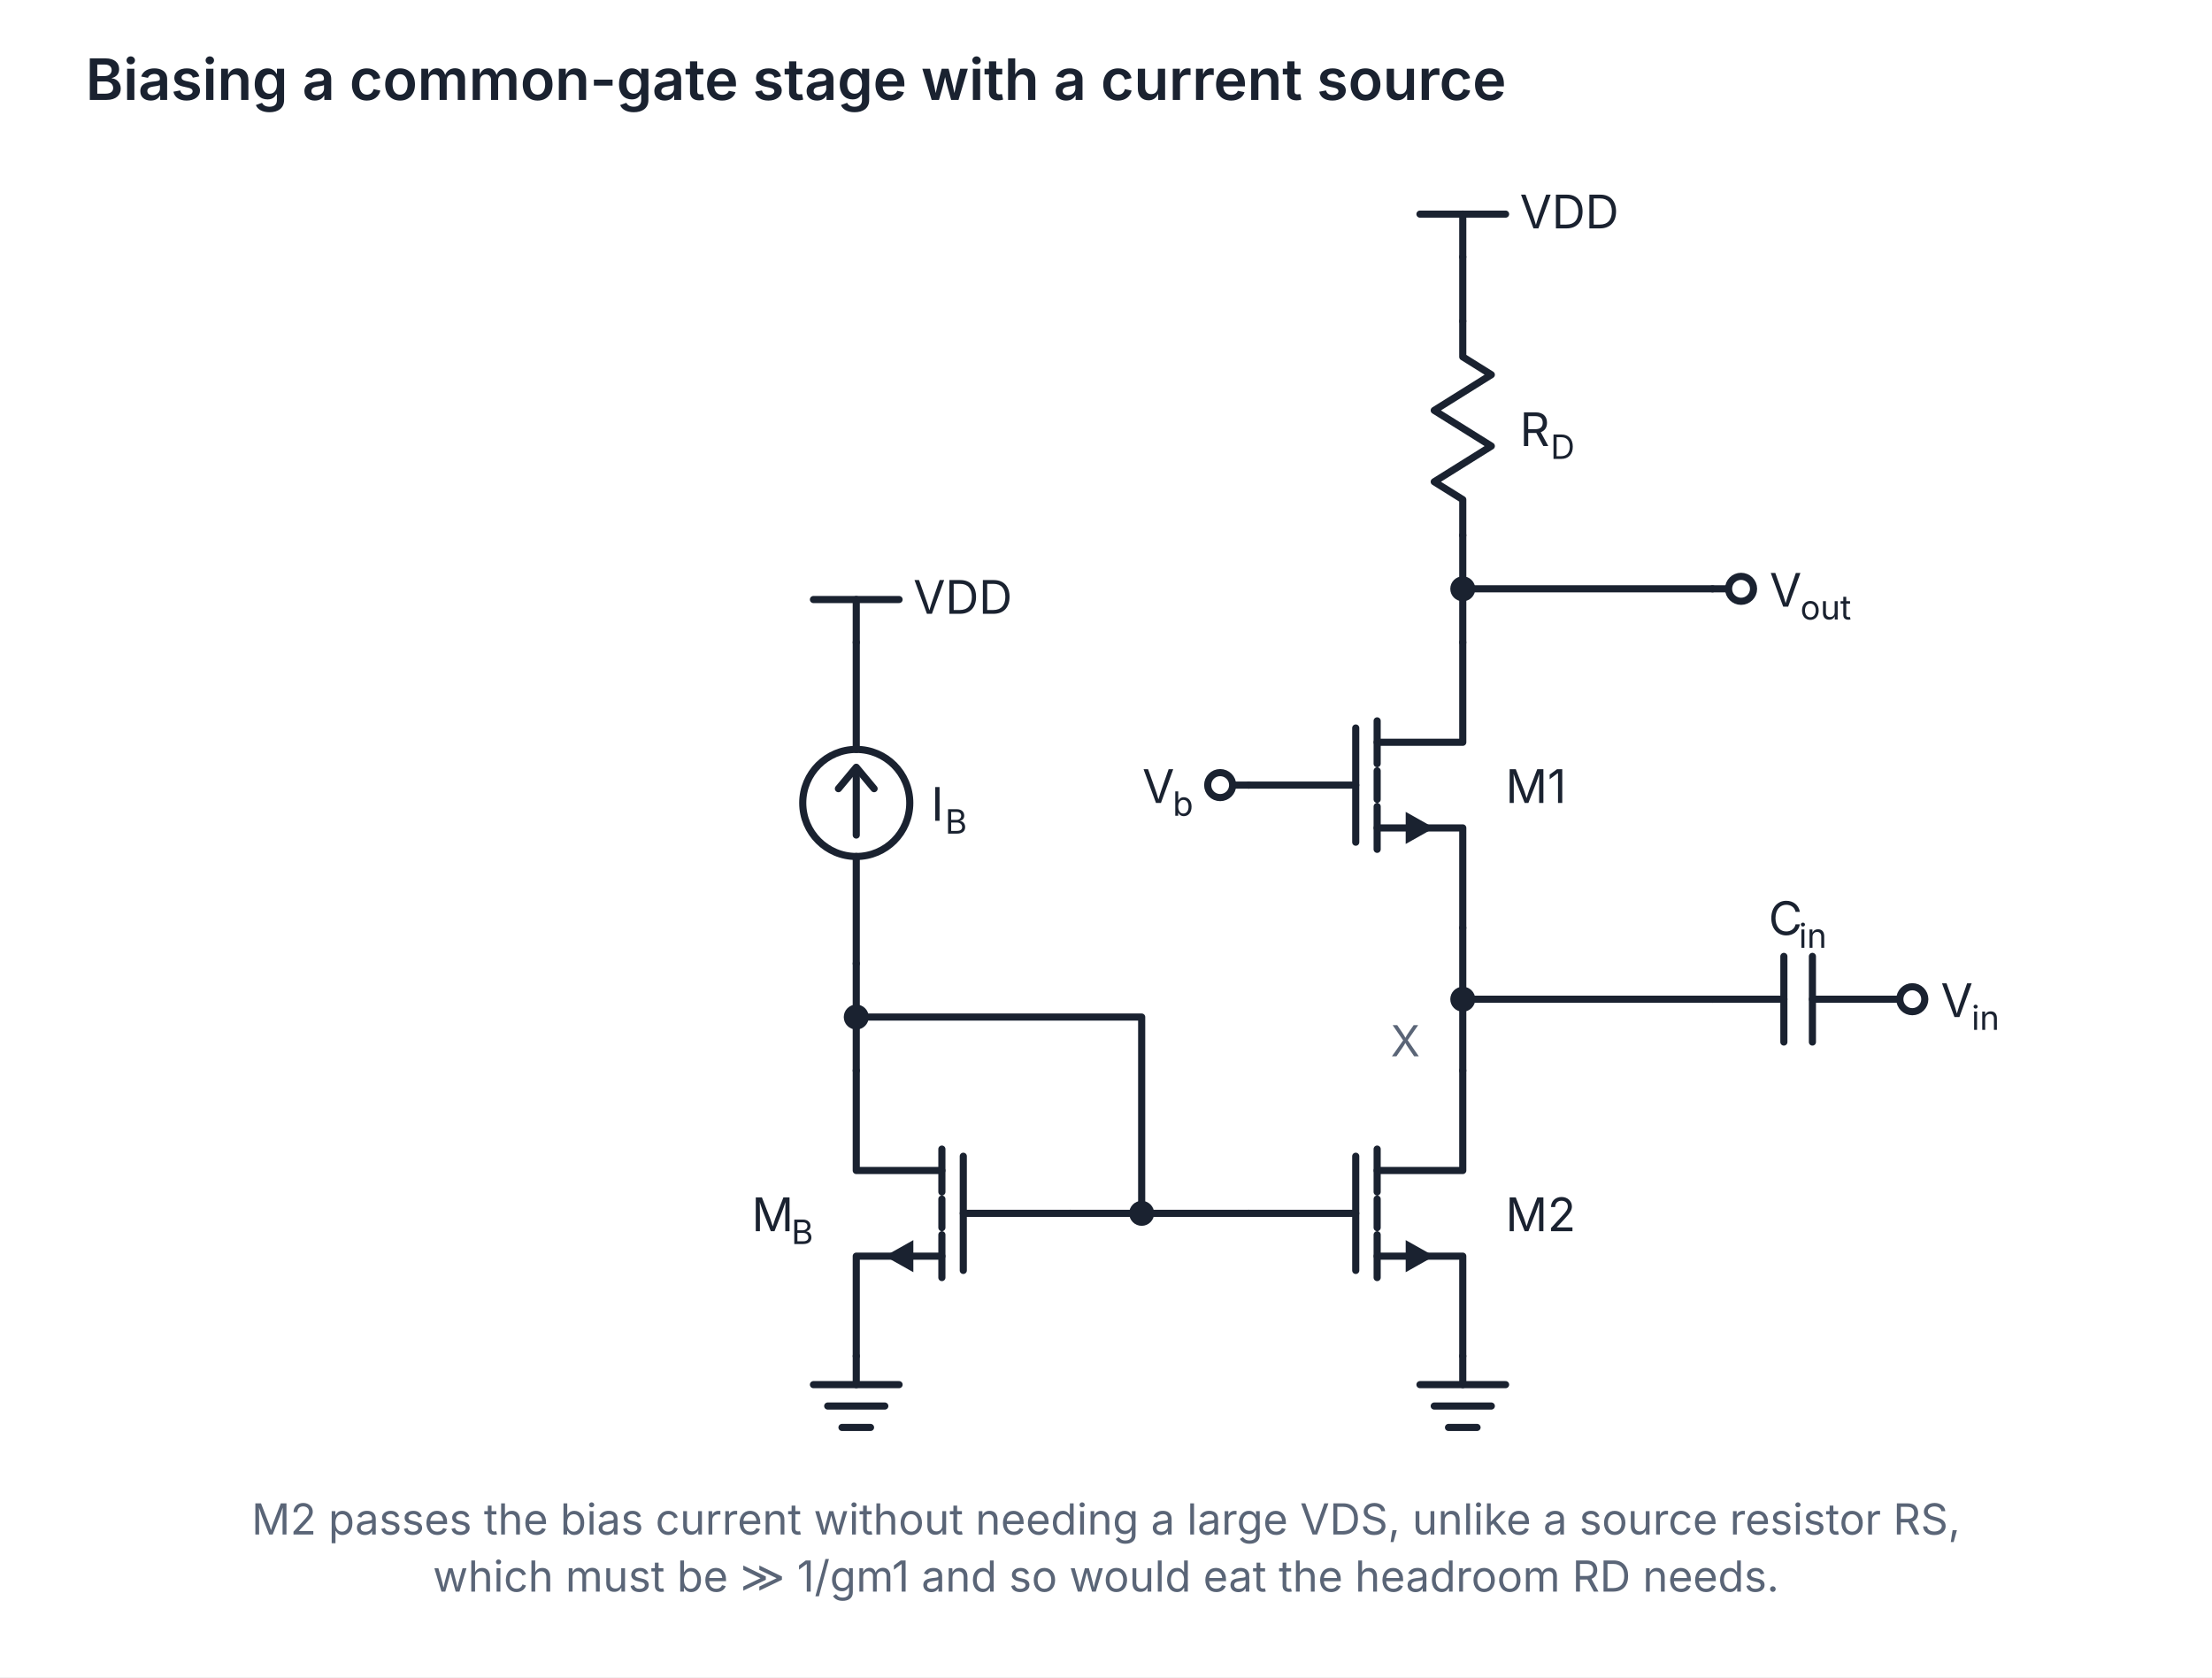
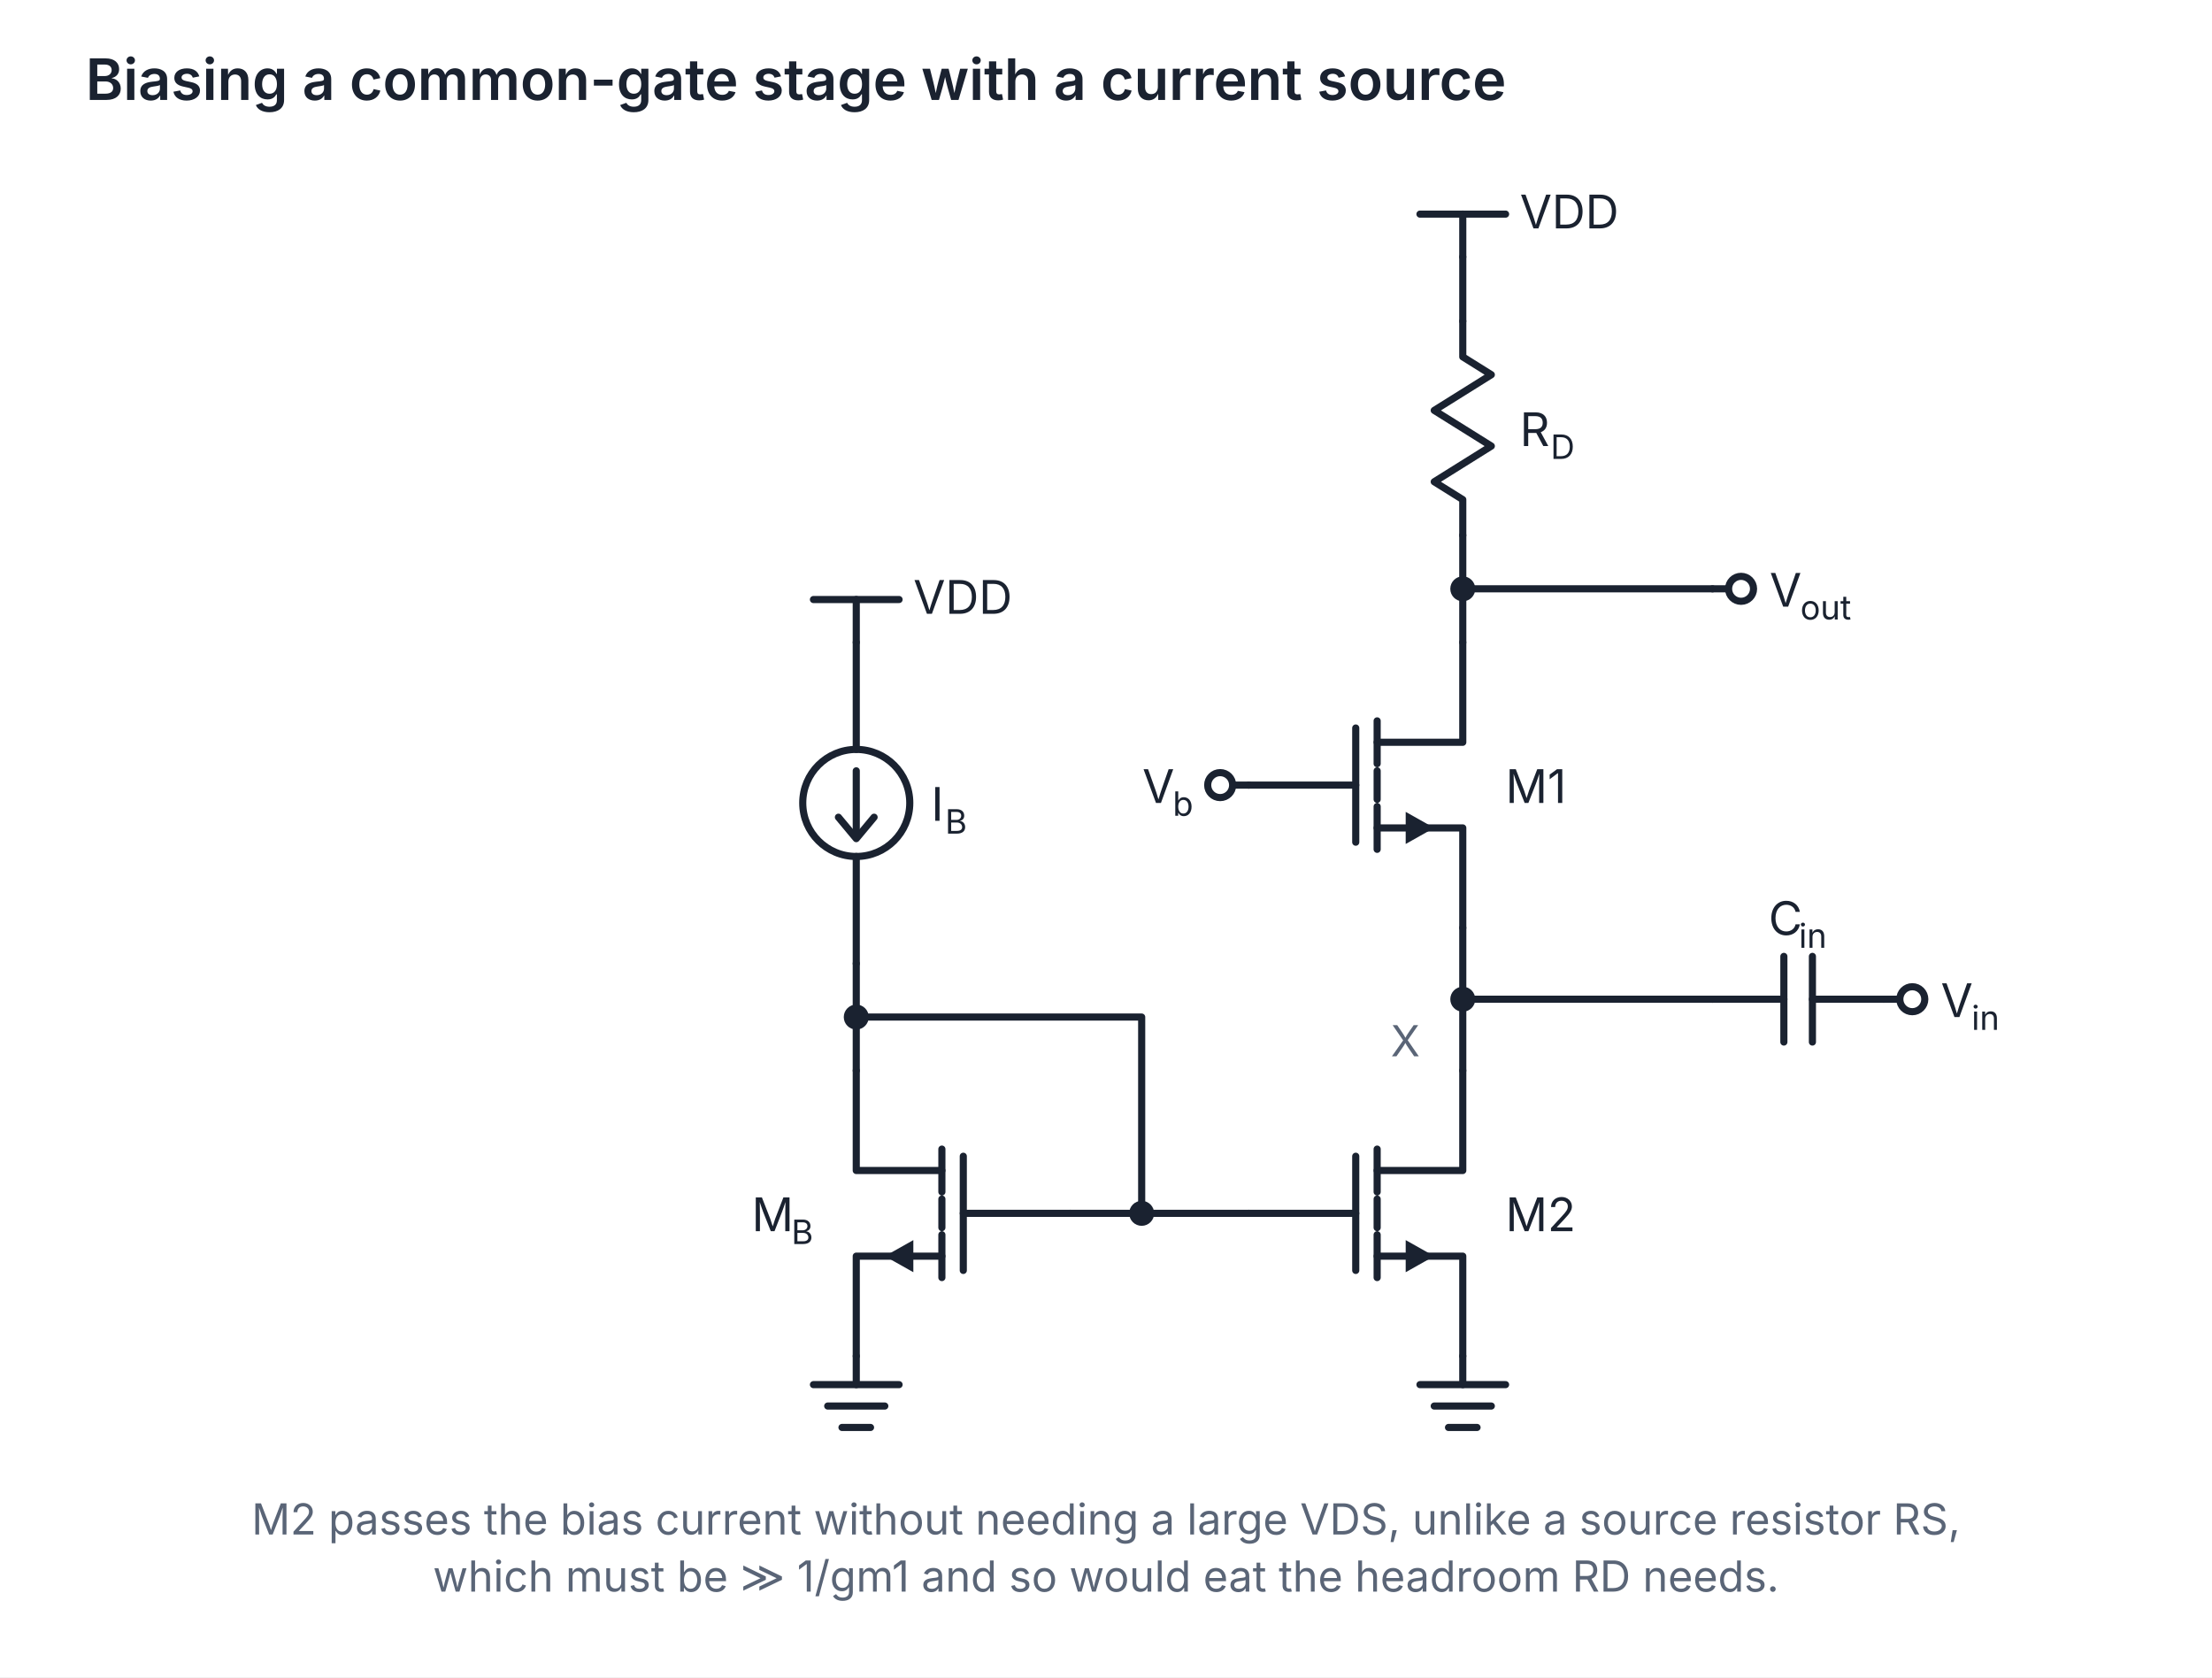
<svg xmlns="http://www.w3.org/2000/svg" viewBox="0 0 620 470" width="620" height="470" font-family="Inter, Segoe UI, system-ui, sans-serif">
  <rect width="620" height="470" fill="#ffffff" />
  <text x="24" y="28" font-size="16" text-anchor="start" fill="#1a2230" font-weight="600">Biasing a common-gate stage with a current source</text>
  <path d="M410 60 V72" fill="none" stroke="#1a2230" stroke-width="2" stroke-linejoin="round" stroke-linecap="round" />
  <path d="M398 60 H422" fill="none" stroke="#1a2230" stroke-width="2" stroke-linejoin="round" stroke-linecap="round" data-sym="1" />
  <text x="426" y="64" font-size="13" text-anchor="start" fill="#1a2230">VDD</text>
  <path d="M410 72 L410 90" fill="none" stroke="#1a2230" stroke-width="2" stroke-linejoin="round" stroke-linecap="round" />
  <path d="M410 90.0 V100.0 l8 5 l-16 10 l16 10 l-16 10 l8 5 V150.0" fill="none" stroke="#1a2230" stroke-width="2" stroke-linejoin="round" stroke-linecap="round" />
  <text x="426.0" y="125" font-size="13" text-anchor="start" fill="#1a2230" xml:space="preserve">R</text>
  <text x="434.6" y="128.6" font-size="9.4" text-anchor="start" fill="#1a2230" xml:space="preserve">D</text>
  <path d="M410 150 L410 180" fill="none" stroke="#1a2230" stroke-width="2" stroke-linejoin="round" stroke-linecap="round" />
  <circle cx="410" cy="165" r="3.5" fill="#1a2230" />
  <path d="M410 165 L480 165" fill="none" stroke="#1a2230" stroke-width="2" stroke-linejoin="round" stroke-linecap="round" />
  <path d="M480 165 H484.5" fill="none" stroke="#1a2230" stroke-width="2" stroke-linejoin="round" stroke-linecap="round" />
  <circle cx="488" cy="165" r="3.5" fill="#ffffff" stroke="#1a2230" stroke-width="2" />
  <text x="496.0" y="170" font-size="13" text-anchor="start" fill="#1a2230" xml:space="preserve">V</text>
  <text x="504.6" y="173.6" font-size="9.4" text-anchor="start" fill="#1a2230" xml:space="preserve">out</text>
  <path d="M350 220 H380" fill="none" stroke="#1a2230" stroke-width="2" stroke-linejoin="round" stroke-linecap="round" />
  <path d="M380 204 V236" fill="none" stroke="#1a2230" stroke-width="2" stroke-linejoin="round" stroke-linecap="round" data-sym="1" />
  <path d="M386 202 V214 M386 216 V224 M386 226 V238" fill="none" stroke="#1a2230" stroke-width="2" stroke-linejoin="round" stroke-linecap="round" data-sym="1" />
  <path d="M386 208 H410 V180" fill="none" stroke="#1a2230" stroke-width="2" stroke-linejoin="round" stroke-linecap="round" />
  <path d="M386 232 H410 V260" fill="none" stroke="#1a2230" stroke-width="2" stroke-linejoin="round" stroke-linecap="round" />
  <path d="M402 232 L394 227.5 V236.5 z" fill="#1a2230" />
  <text x="422" y="225" font-size="13" text-anchor="start" fill="#1a2230">M1</text>
  <path d="M345.5 220 H350" fill="none" stroke="#1a2230" stroke-width="2" stroke-linejoin="round" stroke-linecap="round" />
  <circle cx="342" cy="220" r="3.5" fill="#ffffff" stroke="#1a2230" stroke-width="2" />
  <text x="320.2" y="225" font-size="13" text-anchor="start" fill="#1a2230" xml:space="preserve">V</text>
  <text x="328.7" y="228.6" font-size="9.4" text-anchor="start" fill="#1a2230" xml:space="preserve">b</text>
  <path d="M410 260 L410 300" fill="none" stroke="#1a2230" stroke-width="2" stroke-linejoin="round" stroke-linecap="round" />
  <circle cx="410" cy="280" r="3.5" fill="#1a2230" />
  <path d="M410 280 L480 280" fill="none" stroke="#1a2230" stroke-width="2" stroke-linejoin="round" stroke-linecap="round" />
  <path d="M480 280 H500 M508 280 H528" fill="none" stroke="#1a2230" stroke-width="2" stroke-linejoin="round" stroke-linecap="round" />
  <path d="M500 268 V292 M508 268 V292" fill="none" stroke="#1a2230" stroke-width="2" stroke-linejoin="round" stroke-linecap="round" data-sym="1" />
  <text x="495.7" y="262" font-size="13" text-anchor="start" fill="#1a2230" xml:space="preserve">C</text>
  <text x="504.2" y="265.6" font-size="9.4" text-anchor="start" fill="#1a2230" xml:space="preserve">in</text>
  <path d="M528 280 H532.5" fill="none" stroke="#1a2230" stroke-width="2" stroke-linejoin="round" stroke-linecap="round" />
  <circle cx="536" cy="280" r="3.5" fill="#ffffff" stroke="#1a2230" stroke-width="2" />
  <text x="544.0" y="285" font-size="13" text-anchor="start" fill="#1a2230" xml:space="preserve">V</text>
  <text x="552.6" y="288.6" font-size="9.4" text-anchor="start" fill="#1a2230" xml:space="preserve">in</text>
  <text x="398" y="296" font-size="12" text-anchor="end" fill="#5a6577">X</text>
  <path d="M350 340 H380" fill="none" stroke="#1a2230" stroke-width="2" stroke-linejoin="round" stroke-linecap="round" />
  <path d="M380 324 V356" fill="none" stroke="#1a2230" stroke-width="2" stroke-linejoin="round" stroke-linecap="round" data-sym="1" />
  <path d="M386 322 V334 M386 336 V344 M386 346 V358" fill="none" stroke="#1a2230" stroke-width="2" stroke-linejoin="round" stroke-linecap="round" data-sym="1" />
  <path d="M386 328 H410 V300" fill="none" stroke="#1a2230" stroke-width="2" stroke-linejoin="round" stroke-linecap="round" />
  <path d="M386 352 H410 V380" fill="none" stroke="#1a2230" stroke-width="2" stroke-linejoin="round" stroke-linecap="round" />
  <path d="M402 352 L394 347.5 V356.5 z" fill="#1a2230" />
  <text x="422" y="345" font-size="13" text-anchor="start" fill="#1a2230">M2</text>
  <path d="M410 380 V388" fill="none" stroke="#1a2230" stroke-width="2" stroke-linejoin="round" stroke-linecap="round" />
  <path d="M398 388 H422 M402 394 H418 M406 400 H414" fill="none" stroke="#1a2230" stroke-width="2" stroke-linejoin="round" stroke-linecap="round" data-sym="1" />
  <path d="M240 168 V180" fill="none" stroke="#1a2230" stroke-width="2" stroke-linejoin="round" stroke-linecap="round" />
  <path d="M228 168 H252" fill="none" stroke="#1a2230" stroke-width="2" stroke-linejoin="round" stroke-linecap="round" data-sym="1" />
  <text x="256" y="172" font-size="13" text-anchor="start" fill="#1a2230">VDD</text>
  <circle cx="240" cy="225" r="15" fill="#ffffff" stroke="#1a2230" stroke-width="2" />
-   <path d="M240 234 V216" fill="none" stroke="#1a2230" stroke-width="2" stroke-linejoin="round" stroke-linecap="round" data-sym="1" />
-   <path d="M235 221 L240 215 L245 221" fill="none" stroke="#1a2230" stroke-width="2" stroke-linejoin="round" stroke-linecap="round" data-sym="1" />
+   <path d="M240 216 V234" fill="none" stroke="#1a2230" stroke-width="2" stroke-linejoin="round" stroke-linecap="round" data-sym="1" />
+   <path d="M235 229 L240 235 L245 229" fill="none" stroke="#1a2230" stroke-width="2" stroke-linejoin="round" stroke-linecap="round" data-sym="1" />
  <path d="M240 180 V210" fill="none" stroke="#1a2230" stroke-width="2" stroke-linejoin="round" stroke-linecap="round" />
  <path d="M240 240 V270" fill="none" stroke="#1a2230" stroke-width="2" stroke-linejoin="round" stroke-linecap="round" />
  <text x="261.0" y="230" font-size="13" text-anchor="start" fill="#1a2230" xml:space="preserve">I</text>
  <text x="264.9" y="233.6" font-size="9.4" text-anchor="start" fill="#1a2230" xml:space="preserve">B</text>
  <path d="M240 270 L240 300" fill="none" stroke="#1a2230" stroke-width="2" stroke-linejoin="round" stroke-linecap="round" />
  <path d="M300 340 H270" fill="none" stroke="#1a2230" stroke-width="2" stroke-linejoin="round" stroke-linecap="round" />
  <path d="M270 324 V356" fill="none" stroke="#1a2230" stroke-width="2" stroke-linejoin="round" stroke-linecap="round" data-sym="1" />
  <path d="M264 322 V334 M264 336 V344 M264 346 V358" fill="none" stroke="#1a2230" stroke-width="2" stroke-linejoin="round" stroke-linecap="round" data-sym="1" />
  <path d="M264 328 H240 V300" fill="none" stroke="#1a2230" stroke-width="2" stroke-linejoin="round" stroke-linecap="round" />
  <path d="M264 352 H240 V380" fill="none" stroke="#1a2230" stroke-width="2" stroke-linejoin="round" stroke-linecap="round" />
  <path d="M248 352 L256 347.5 V356.5 z" fill="#1a2230" />
  <text x="210.7" y="345" font-size="13" text-anchor="start" fill="#1a2230" xml:space="preserve">M</text>
  <text x="221.8" y="348.6" font-size="9.4" text-anchor="start" fill="#1a2230" xml:space="preserve">B</text>
  <path d="M240 380 V388" fill="none" stroke="#1a2230" stroke-width="2" stroke-linejoin="round" stroke-linecap="round" />
  <path d="M228 388 H252 M232 394 H248 M236 400 H244" fill="none" stroke="#1a2230" stroke-width="2" stroke-linejoin="round" stroke-linecap="round" data-sym="1" />
  <path d="M300 340 L350 340" fill="none" stroke="#1a2230" stroke-width="2" stroke-linejoin="round" stroke-linecap="round" />
  <circle cx="320" cy="340" r="3.5" fill="#1a2230" />
  <circle cx="240" cy="285" r="3.5" fill="#1a2230" />
  <path d="M240 285 L320 285 L320 340" fill="none" stroke="#1a2230" stroke-width="2" stroke-linejoin="round" stroke-linecap="round" />
  <text x="310.0" y="430" font-size="12" text-anchor="middle" fill="#5a6577">M2 passes the bias current without needing a large VDS, unlike a source resistor RS,</text>
  <text x="310.0" y="446" font-size="12" text-anchor="middle" fill="#5a6577">which must be ≫ 1/gm1 and so would eat the headroom RD needs.</text>
</svg>
